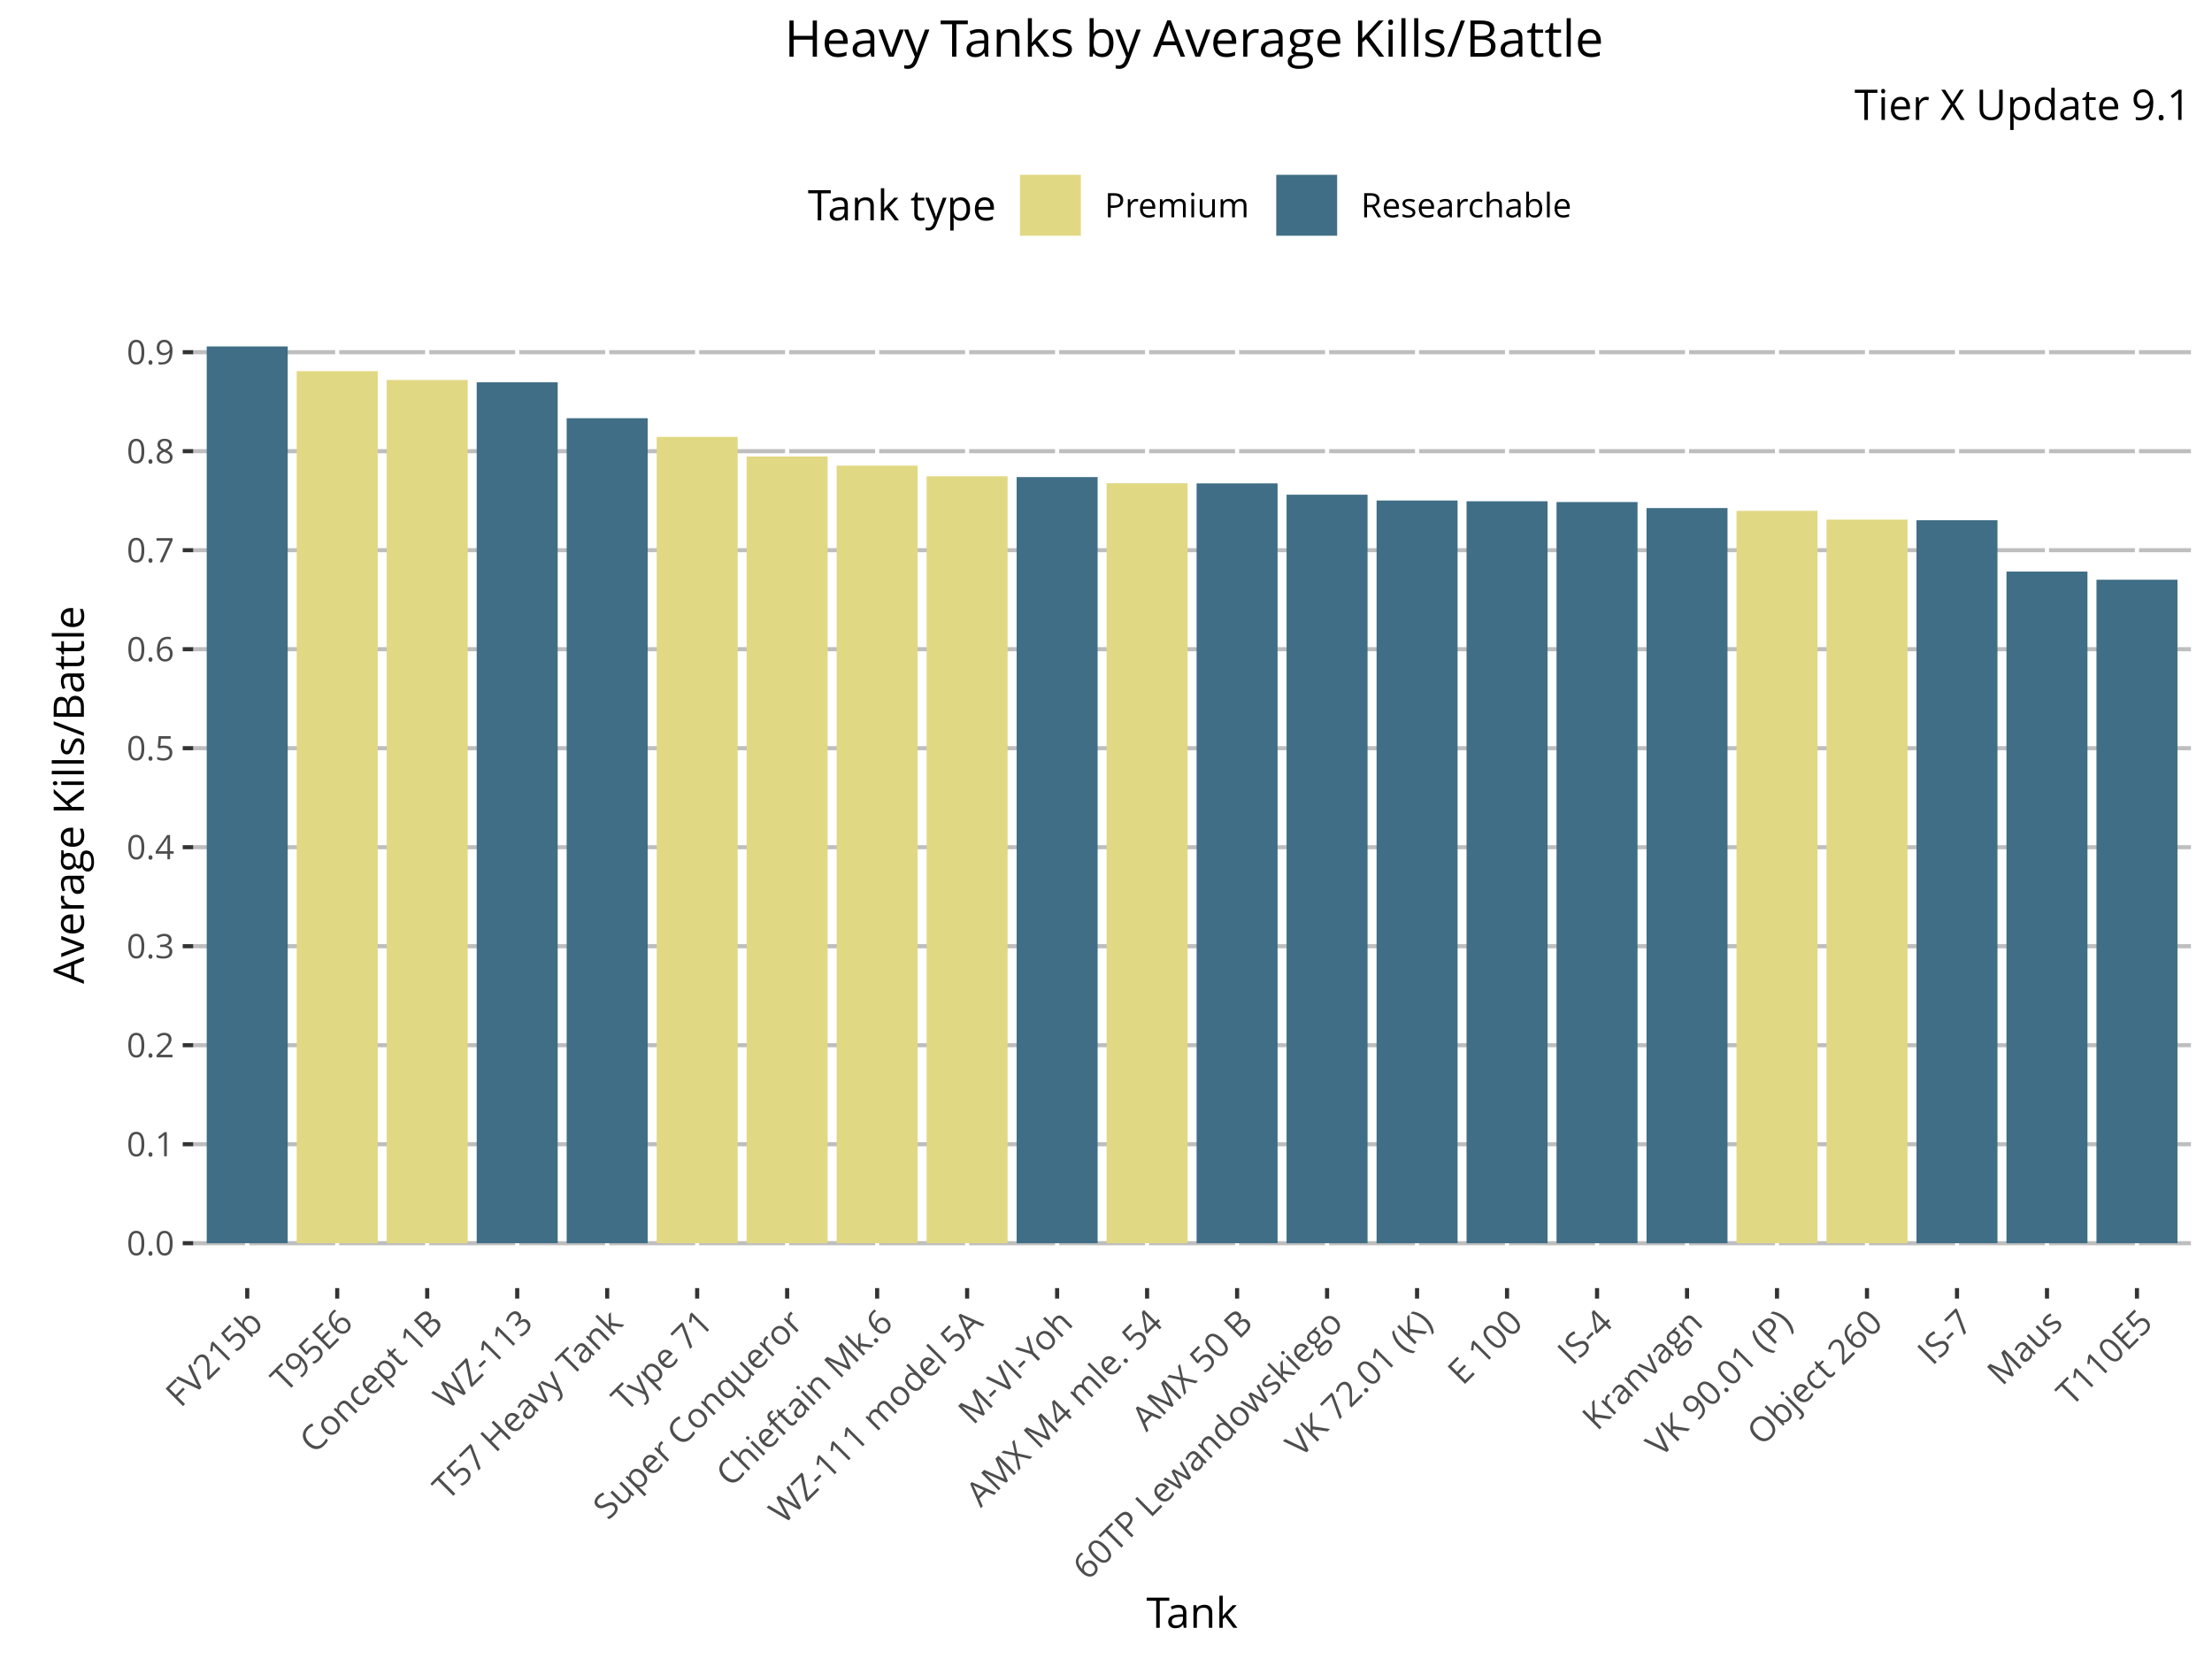
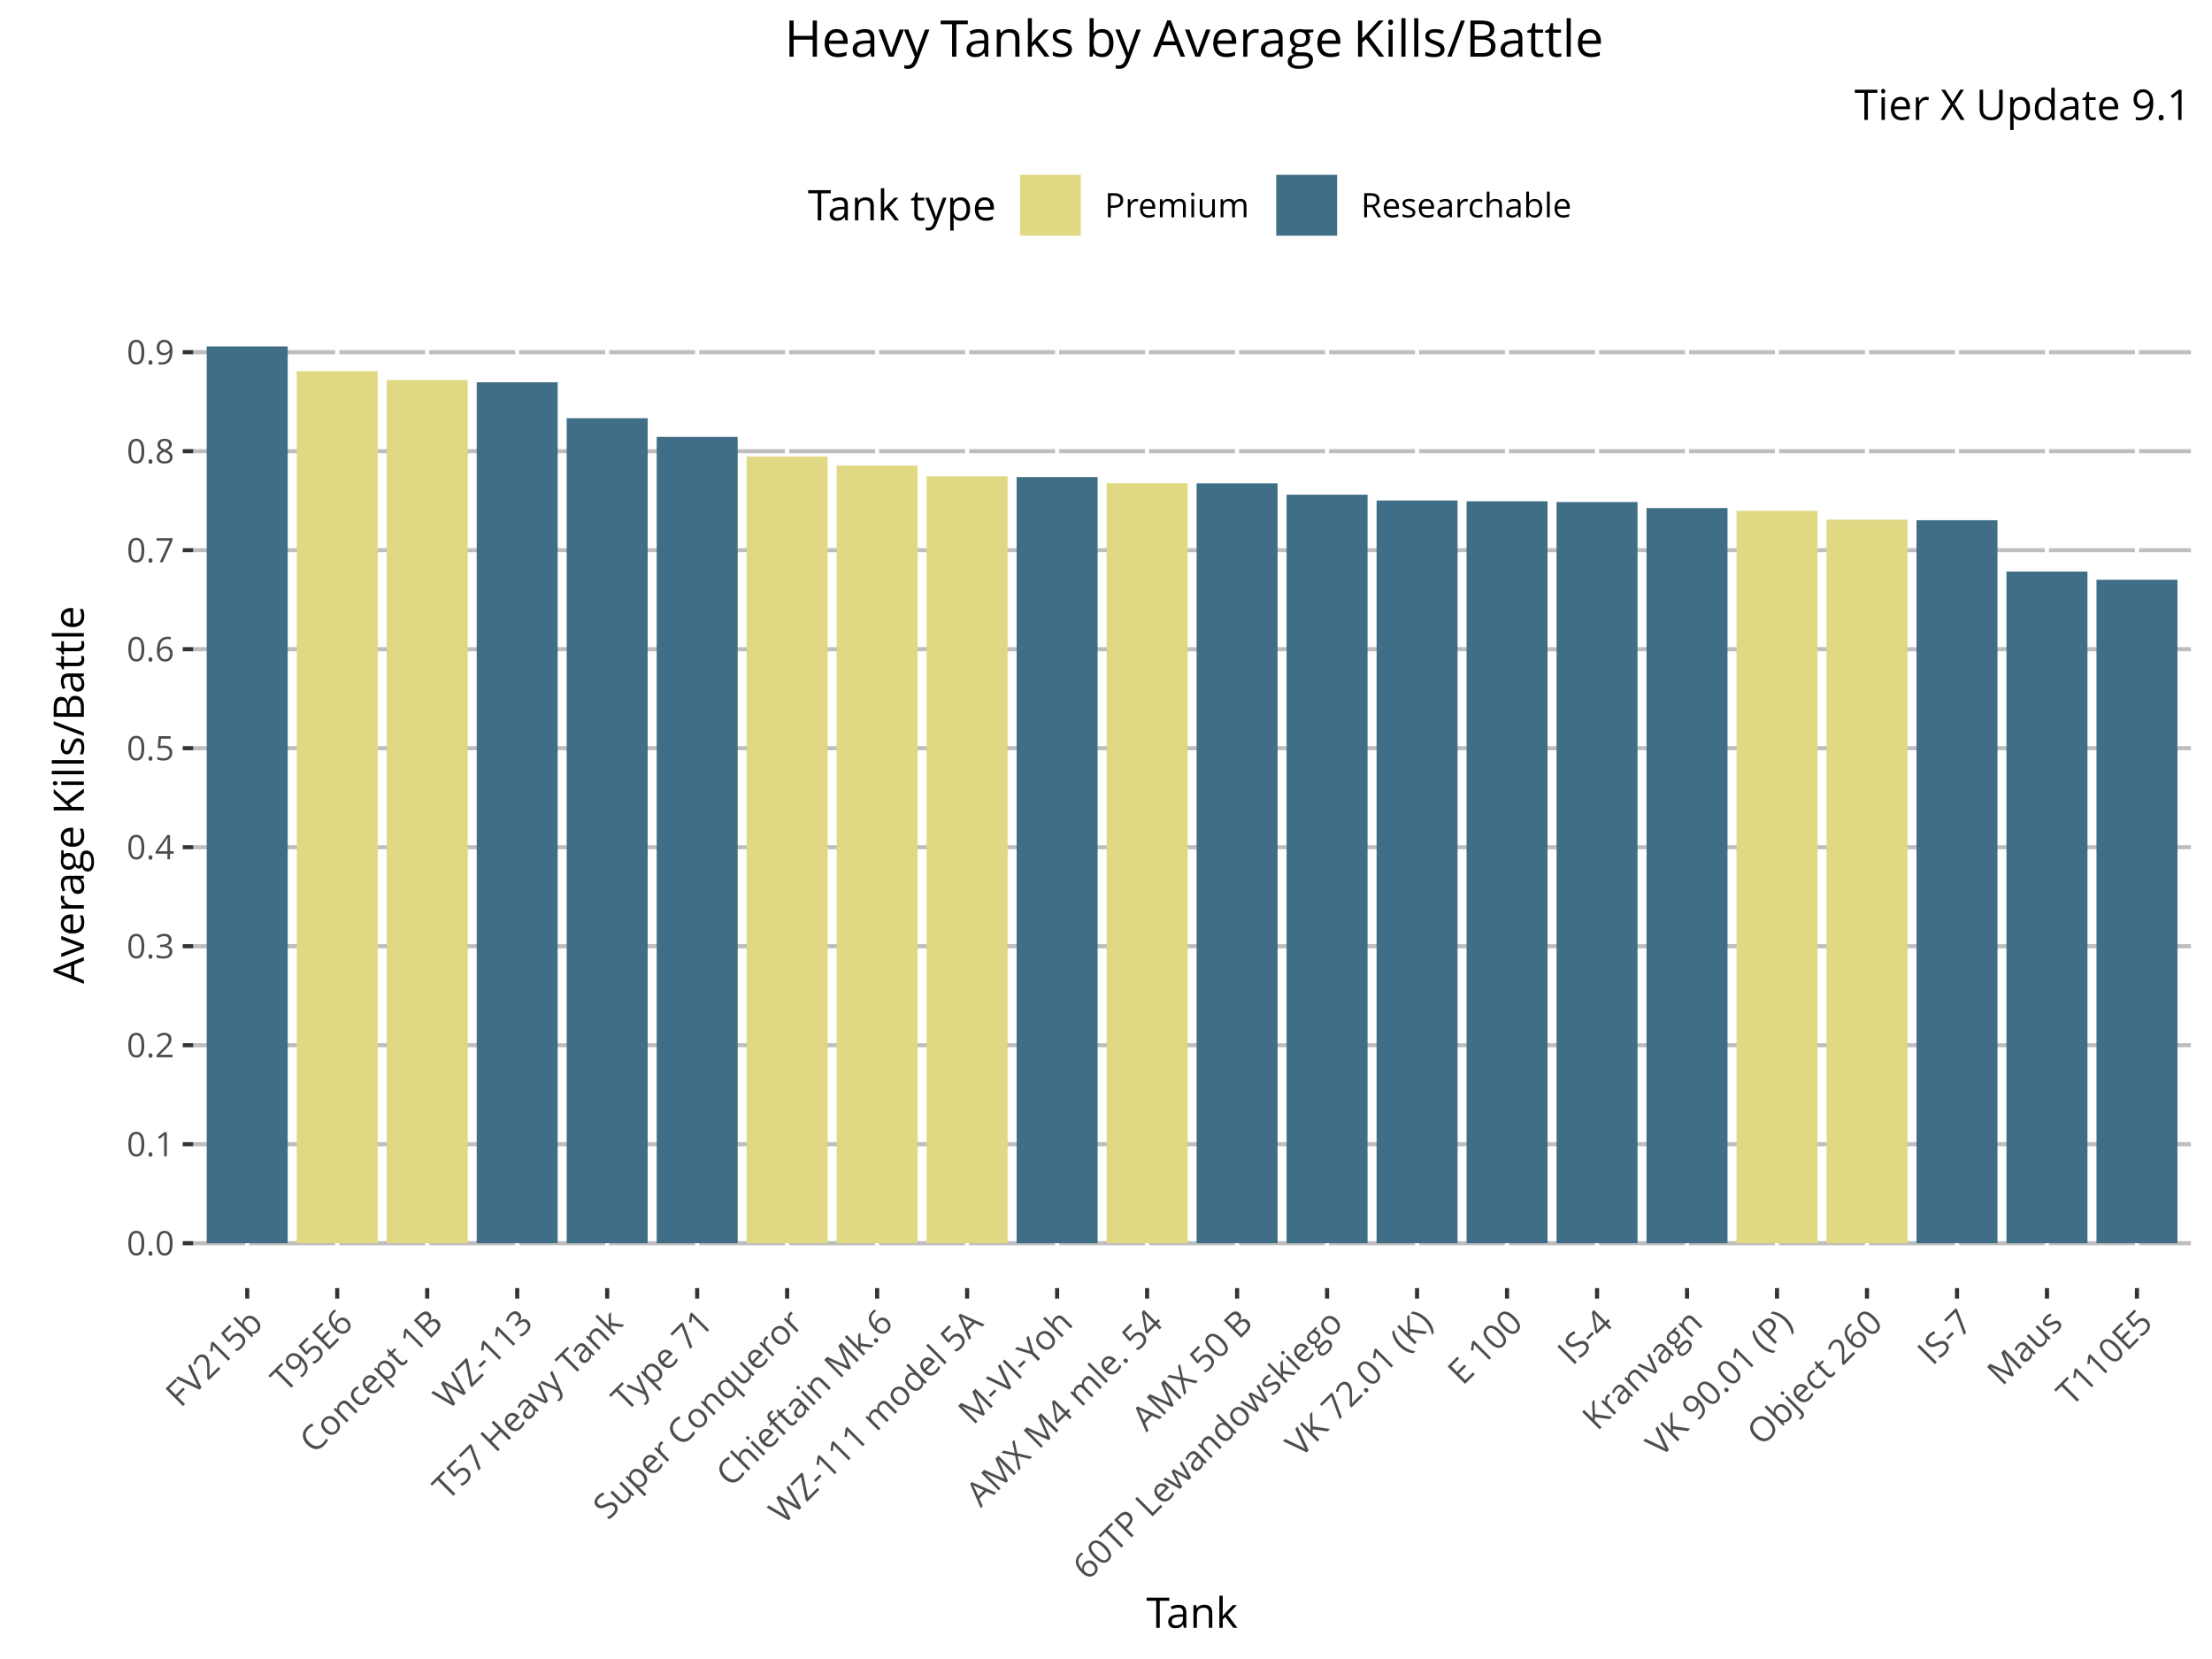
<svg xmlns="http://www.w3.org/2000/svg" class="svglite" width="576.00pt" height="432.00pt" viewBox="0 0 576.00 432.00">
  <defs>
    <style type="text/css">
    .svglite line, .svglite polyline, .svglite polygon, .svglite path, .svglite rect, .svglite circle {
      fill: none;
      stroke: #000000;
      stroke-linecap: round;
      stroke-linejoin: round;
      stroke-miterlimit: 10.00;
    }
    .svglite text {
      white-space: pre;
    }
  </style>
  </defs>
  <rect width="100%" height="100%" style="stroke: none; fill: #FFFFFF;" />
  <defs>
    <clipPath id="cpMC4wMHw1NzYuMDB8MC4wMHw0MzIuMDA=">
      <rect x="0.00" y="0.00" width="576.00" height="432.00" />
    </clipPath>
  </defs>
  <g clip-path="url(#cpMC4wMHw1NzYuMDB8MC4wMHw0MzIuMDA=)">
    <rect x="0" y="0.00" width="576.00" height="432.00" style="stroke-width: 1.07; stroke: #FFFFFF; fill: #FFFFFF;" />
  </g>
  <defs>
    <clipPath id="cpNTAuMzJ8NTcwLjUyfDc4LjUzfDMzNS40MQ==">
      <rect x="50.32" y="78.53" width="520.20" height="256.87" />
    </clipPath>
  </defs>
  <g clip-path="url(#cpNTAuMzJ8NTcwLjUyfDc4LjUzfDMzNS40MQ==)">
    <rect x="50.32" y="78.53" width="520.20" height="256.87" style="stroke-width: 1.07; stroke: none;" />
    <polyline points="50.32,310.84 570.52,310.84 " style="stroke-width: 0.53; stroke: #FFFFFF; stroke-linecap: butt;" />
    <polyline points="50.32,285.06 570.52,285.06 " style="stroke-width: 0.53; stroke: #FFFFFF; stroke-linecap: butt;" />
    <polyline points="50.32,259.28 570.52,259.28 " style="stroke-width: 0.53; stroke: #FFFFFF; stroke-linecap: butt;" />
    <polyline points="50.32,233.50 570.52,233.50 " style="stroke-width: 0.53; stroke: #FFFFFF; stroke-linecap: butt;" />
    <polyline points="50.32,207.72 570.52,207.72 " style="stroke-width: 0.53; stroke: #FFFFFF; stroke-linecap: butt;" />
    <polyline points="50.32,181.94 570.52,181.94 " style="stroke-width: 0.53; stroke: #FFFFFF; stroke-linecap: butt;" />
    <polyline points="50.32,156.16 570.52,156.16 " style="stroke-width: 0.53; stroke: #FFFFFF; stroke-linecap: butt;" />
    <polyline points="50.32,130.38 570.52,130.38 " style="stroke-width: 0.53; stroke: #FFFFFF; stroke-linecap: butt;" />
    <polyline points="50.32,104.60 570.52,104.60 " style="stroke-width: 0.53; stroke: #FFFFFF; stroke-linecap: butt;" />
    <polyline points="50.32,78.82 570.52,78.82 " style="stroke-width: 0.53; stroke: #FFFFFF; stroke-linecap: butt;" />
    <polyline points="50.32,323.73 570.52,323.73 " style="stroke-width: 1.07; stroke: #BEBEBE; stroke-linecap: butt;" />
    <polyline points="50.32,297.95 570.52,297.95 " style="stroke-width: 1.07; stroke: #BEBEBE; stroke-linecap: butt;" />
    <polyline points="50.32,272.17 570.52,272.17 " style="stroke-width: 1.07; stroke: #BEBEBE; stroke-linecap: butt;" />
    <polyline points="50.32,246.39 570.52,246.39 " style="stroke-width: 1.07; stroke: #BEBEBE; stroke-linecap: butt;" />
    <polyline points="50.32,220.61 570.52,220.61 " style="stroke-width: 1.07; stroke: #BEBEBE; stroke-linecap: butt;" />
    <polyline points="50.32,194.83 570.52,194.83 " style="stroke-width: 1.07; stroke: #BEBEBE; stroke-linecap: butt;" />
    <polyline points="50.32,169.05 570.52,169.05 " style="stroke-width: 1.07; stroke: #BEBEBE; stroke-linecap: butt;" />
    <polyline points="50.32,143.27 570.52,143.27 " style="stroke-width: 1.07; stroke: #BEBEBE; stroke-linecap: butt;" />
    <polyline points="50.32,117.49 570.52,117.49 " style="stroke-width: 1.07; stroke: #BEBEBE; stroke-linecap: butt;" />
    <polyline points="50.32,91.71 570.52,91.71 " style="stroke-width: 1.07; stroke: #BEBEBE; stroke-linecap: butt;" />
    <polyline points="64.38,335.41 64.38,78.53 " style="stroke-width: 1.07; stroke: #FFFFFF; stroke-linecap: butt;" />
    <polyline points="87.81,335.41 87.81,78.53 " style="stroke-width: 1.07; stroke: #FFFFFF; stroke-linecap: butt;" />
    <polyline points="111.24,335.41 111.24,78.53 " style="stroke-width: 1.07; stroke: #FFFFFF; stroke-linecap: butt;" />
    <polyline points="134.68,335.41 134.68,78.53 " style="stroke-width: 1.07; stroke: #FFFFFF; stroke-linecap: butt;" />
    <polyline points="158.11,335.41 158.11,78.53 " style="stroke-width: 1.07; stroke: #FFFFFF; stroke-linecap: butt;" />
    <polyline points="181.54,335.41 181.54,78.53 " style="stroke-width: 1.07; stroke: #FFFFFF; stroke-linecap: butt;" />
    <polyline points="204.97,335.41 204.97,78.53 " style="stroke-width: 1.07; stroke: #FFFFFF; stroke-linecap: butt;" />
    <polyline points="228.41,335.41 228.41,78.53 " style="stroke-width: 1.07; stroke: #FFFFFF; stroke-linecap: butt;" />
    <polyline points="251.84,335.41 251.84,78.53 " style="stroke-width: 1.07; stroke: #FFFFFF; stroke-linecap: butt;" />
    <polyline points="275.27,335.41 275.27,78.53 " style="stroke-width: 1.07; stroke: #FFFFFF; stroke-linecap: butt;" />
    <polyline points="298.70,335.41 298.70,78.53 " style="stroke-width: 1.07; stroke: #FFFFFF; stroke-linecap: butt;" />
    <polyline points="322.14,335.41 322.14,78.53 " style="stroke-width: 1.07; stroke: #FFFFFF; stroke-linecap: butt;" />
    <polyline points="345.57,335.41 345.57,78.53 " style="stroke-width: 1.07; stroke: #FFFFFF; stroke-linecap: butt;" />
    <polyline points="369.00,335.41 369.00,78.53 " style="stroke-width: 1.07; stroke: #FFFFFF; stroke-linecap: butt;" />
    <polyline points="392.43,335.41 392.43,78.53 " style="stroke-width: 1.07; stroke: #FFFFFF; stroke-linecap: butt;" />
    <polyline points="415.87,335.41 415.87,78.53 " style="stroke-width: 1.07; stroke: #FFFFFF; stroke-linecap: butt;" />
    <polyline points="439.30,335.41 439.30,78.53 " style="stroke-width: 1.07; stroke: #FFFFFF; stroke-linecap: butt;" />
    <polyline points="462.73,335.41 462.73,78.53 " style="stroke-width: 1.07; stroke: #FFFFFF; stroke-linecap: butt;" />
    <polyline points="486.16,335.41 486.16,78.53 " style="stroke-width: 1.07; stroke: #FFFFFF; stroke-linecap: butt;" />
    <polyline points="509.60,335.41 509.60,78.53 " style="stroke-width: 1.07; stroke: #FFFFFF; stroke-linecap: butt;" />
    <polyline points="533.03,335.41 533.03,78.53 " style="stroke-width: 1.07; stroke: #FFFFFF; stroke-linecap: butt;" />
    <polyline points="556.46,335.41 556.46,78.53 " style="stroke-width: 1.07; stroke: #FFFFFF; stroke-linecap: butt;" />
    <rect x="53.83" y="90.21" width="21.09" height="233.52" style="stroke-width: 1.07; stroke: none; stroke-linecap: square; stroke-linejoin: miter; fill: #406E86;" />
    <rect x="77.27" y="96.65" width="21.09" height="227.08" style="stroke-width: 1.07; stroke: none; stroke-linecap: square; stroke-linejoin: miter; fill: #E1D883;" />
    <rect x="100.70" y="98.95" width="21.09" height="224.78" style="stroke-width: 1.07; stroke: none; stroke-linecap: square; stroke-linejoin: miter; fill: #E1D883;" />
    <rect x="124.13" y="99.55" width="21.09" height="224.18" style="stroke-width: 1.07; stroke: none; stroke-linecap: square; stroke-linejoin: miter; fill: #406E86;" />
    <rect x="147.56" y="108.90" width="21.09" height="214.83" style="stroke-width: 1.07; stroke: none; stroke-linecap: square; stroke-linejoin: miter; fill: #406E86;" />
-     <rect x="171.00" y="113.76" width="21.09" height="209.97" style="stroke-width: 1.07; stroke: none; stroke-linecap: square; stroke-linejoin: miter; fill: #E1D883;" />
+     <rect x="171.00" y="113.76" width="21.09" height="209.97" style="stroke-width: 1.07; stroke: none; stroke-linecap: square; stroke-linejoin: miter; fill: #406E86;" />
    <rect x="194.43" y="118.87" width="21.09" height="204.86" style="stroke-width: 1.07; stroke: none; stroke-linecap: square; stroke-linejoin: miter; fill: #E1D883;" />
    <rect x="217.86" y="121.25" width="21.09" height="202.49" style="stroke-width: 1.07; stroke: none; stroke-linecap: square; stroke-linejoin: miter; fill: #E1D883;" />
    <rect x="241.29" y="124.03" width="21.09" height="199.70" style="stroke-width: 1.07; stroke: none; stroke-linecap: square; stroke-linejoin: miter; fill: #E1D883;" />
    <rect x="264.73" y="124.23" width="21.09" height="199.50" style="stroke-width: 1.07; stroke: none; stroke-linecap: square; stroke-linejoin: miter; fill: #406E86;" />
    <rect x="288.16" y="125.83" width="21.09" height="197.90" style="stroke-width: 1.07; stroke: none; stroke-linecap: square; stroke-linejoin: miter; fill: #E1D883;" />
    <rect x="311.59" y="125.87" width="21.09" height="197.86" style="stroke-width: 1.07; stroke: none; stroke-linecap: square; stroke-linejoin: miter; fill: #406E86;" />
    <rect x="335.02" y="128.82" width="21.09" height="194.91" style="stroke-width: 1.07; stroke: none; stroke-linecap: square; stroke-linejoin: miter; fill: #406E86;" />
    <rect x="358.46" y="130.33" width="21.09" height="193.40" style="stroke-width: 1.07; stroke: none; stroke-linecap: square; stroke-linejoin: miter; fill: #406E86;" />
    <rect x="381.89" y="130.53" width="21.09" height="193.20" style="stroke-width: 1.07; stroke: none; stroke-linecap: square; stroke-linejoin: miter; fill: #406E86;" />
    <rect x="405.32" y="130.73" width="21.09" height="193.00" style="stroke-width: 1.07; stroke: none; stroke-linecap: square; stroke-linejoin: miter; fill: #406E86;" />
    <rect x="428.75" y="132.30" width="21.09" height="191.44" style="stroke-width: 1.07; stroke: none; stroke-linecap: square; stroke-linejoin: miter; fill: #406E86;" />
    <rect x="452.19" y="133.02" width="21.09" height="190.71" style="stroke-width: 1.07; stroke: none; stroke-linecap: square; stroke-linejoin: miter; fill: #E1D883;" />
    <rect x="475.62" y="135.31" width="21.09" height="188.43" style="stroke-width: 1.07; stroke: none; stroke-linecap: square; stroke-linejoin: miter; fill: #E1D883;" />
    <rect x="499.05" y="135.46" width="21.09" height="188.27" style="stroke-width: 1.07; stroke: none; stroke-linecap: square; stroke-linejoin: miter; fill: #406E86;" />
    <rect x="522.48" y="148.83" width="21.09" height="174.90" style="stroke-width: 1.07; stroke: none; stroke-linecap: square; stroke-linejoin: miter; fill: #406E86;" />
    <rect x="545.92" y="150.96" width="21.09" height="172.77" style="stroke-width: 1.07; stroke: none; stroke-linecap: square; stroke-linejoin: miter; fill: #406E86;" />
  </g>
  <g clip-path="url(#cpMC4wMHw1NzYuMDB8MC4wMHw0MzIuMDA=)">
    <text x="45.39" y="326.87" text-anchor="end" style="font-size: 8.80px;fill: #4D4D4D; font-family: &quot;Open Sans&quot;;" textLength="12.41px" lengthAdjust="spacingAndGlyphs">0.0</text>
    <text x="45.39" y="301.09" text-anchor="end" style="font-size: 8.80px;fill: #4D4D4D; font-family: &quot;Open Sans&quot;;" textLength="12.41px" lengthAdjust="spacingAndGlyphs">0.1</text>
    <text x="45.39" y="275.31" text-anchor="end" style="font-size: 8.80px;fill: #4D4D4D; font-family: &quot;Open Sans&quot;;" textLength="12.41px" lengthAdjust="spacingAndGlyphs">0.2</text>
    <text x="45.39" y="249.53" text-anchor="end" style="font-size: 8.80px;fill: #4D4D4D; font-family: &quot;Open Sans&quot;;" textLength="12.41px" lengthAdjust="spacingAndGlyphs">0.3</text>
    <text x="45.39" y="223.75" text-anchor="end" style="font-size: 8.80px;fill: #4D4D4D; font-family: &quot;Open Sans&quot;;" textLength="12.41px" lengthAdjust="spacingAndGlyphs">0.4</text>
    <text x="45.39" y="197.97" text-anchor="end" style="font-size: 8.80px;fill: #4D4D4D; font-family: &quot;Open Sans&quot;;" textLength="12.41px" lengthAdjust="spacingAndGlyphs">0.5</text>
    <text x="45.39" y="172.19" text-anchor="end" style="font-size: 8.80px;fill: #4D4D4D; font-family: &quot;Open Sans&quot;;" textLength="12.41px" lengthAdjust="spacingAndGlyphs">0.6</text>
    <text x="45.39" y="146.41" text-anchor="end" style="font-size: 8.80px;fill: #4D4D4D; font-family: &quot;Open Sans&quot;;" textLength="12.41px" lengthAdjust="spacingAndGlyphs">0.7</text>
    <text x="45.39" y="120.63" text-anchor="end" style="font-size: 8.80px;fill: #4D4D4D; font-family: &quot;Open Sans&quot;;" textLength="12.41px" lengthAdjust="spacingAndGlyphs">0.8</text>
    <text x="45.39" y="94.85" text-anchor="end" style="font-size: 8.80px;fill: #4D4D4D; font-family: &quot;Open Sans&quot;;" textLength="12.41px" lengthAdjust="spacingAndGlyphs">0.9</text>
    <polyline points="47.58,323.73 50.32,323.73 " style="stroke-width: 1.07; stroke: #333333; stroke-linecap: butt;" />
    <polyline points="47.58,297.95 50.32,297.95 " style="stroke-width: 1.07; stroke: #333333; stroke-linecap: butt;" />
    <polyline points="47.58,272.17 50.32,272.17 " style="stroke-width: 1.07; stroke: #333333; stroke-linecap: butt;" />
    <polyline points="47.58,246.39 50.32,246.39 " style="stroke-width: 1.07; stroke: #333333; stroke-linecap: butt;" />
    <polyline points="47.58,220.61 50.32,220.61 " style="stroke-width: 1.07; stroke: #333333; stroke-linecap: butt;" />
    <polyline points="47.58,194.83 50.32,194.83 " style="stroke-width: 1.07; stroke: #333333; stroke-linecap: butt;" />
    <polyline points="47.58,169.05 50.32,169.05 " style="stroke-width: 1.07; stroke: #333333; stroke-linecap: butt;" />
    <polyline points="47.58,143.27 50.32,143.27 " style="stroke-width: 1.07; stroke: #333333; stroke-linecap: butt;" />
    <polyline points="47.58,117.49 50.32,117.49 " style="stroke-width: 1.07; stroke: #333333; stroke-linecap: butt;" />
    <polyline points="47.58,91.71 50.32,91.71 " style="stroke-width: 1.07; stroke: #333333; stroke-linecap: butt;" />
    <polyline points="64.38,338.15 64.38,335.41 " style="stroke-width: 1.07; stroke: #333333; stroke-linecap: butt;" />
    <polyline points="87.81,338.15 87.81,335.41 " style="stroke-width: 1.07; stroke: #333333; stroke-linecap: butt;" />
    <polyline points="111.24,338.15 111.24,335.41 " style="stroke-width: 1.07; stroke: #333333; stroke-linecap: butt;" />
    <polyline points="134.68,338.15 134.68,335.41 " style="stroke-width: 1.07; stroke: #333333; stroke-linecap: butt;" />
    <polyline points="158.11,338.15 158.11,335.41 " style="stroke-width: 1.07; stroke: #333333; stroke-linecap: butt;" />
    <polyline points="181.54,338.15 181.54,335.41 " style="stroke-width: 1.07; stroke: #333333; stroke-linecap: butt;" />
    <polyline points="204.97,338.15 204.97,335.41 " style="stroke-width: 1.07; stroke: #333333; stroke-linecap: butt;" />
    <polyline points="228.41,338.15 228.41,335.41 " style="stroke-width: 1.07; stroke: #333333; stroke-linecap: butt;" />
    <polyline points="251.84,338.15 251.84,335.41 " style="stroke-width: 1.07; stroke: #333333; stroke-linecap: butt;" />
    <polyline points="275.27,338.15 275.27,335.41 " style="stroke-width: 1.07; stroke: #333333; stroke-linecap: butt;" />
    <polyline points="298.70,338.15 298.70,335.41 " style="stroke-width: 1.07; stroke: #333333; stroke-linecap: butt;" />
    <polyline points="322.14,338.15 322.14,335.41 " style="stroke-width: 1.07; stroke: #333333; stroke-linecap: butt;" />
    <polyline points="345.57,338.15 345.57,335.41 " style="stroke-width: 1.07; stroke: #333333; stroke-linecap: butt;" />
    <polyline points="369.00,338.15 369.00,335.41 " style="stroke-width: 1.07; stroke: #333333; stroke-linecap: butt;" />
    <polyline points="392.43,338.15 392.43,335.41 " style="stroke-width: 1.07; stroke: #333333; stroke-linecap: butt;" />
    <polyline points="415.87,338.15 415.87,335.41 " style="stroke-width: 1.07; stroke: #333333; stroke-linecap: butt;" />
    <polyline points="439.30,338.15 439.30,335.41 " style="stroke-width: 1.07; stroke: #333333; stroke-linecap: butt;" />
    <polyline points="462.73,338.15 462.73,335.41 " style="stroke-width: 1.07; stroke: #333333; stroke-linecap: butt;" />
    <polyline points="486.16,338.15 486.16,335.41 " style="stroke-width: 1.07; stroke: #333333; stroke-linecap: butt;" />
    <polyline points="509.60,338.15 509.60,335.41 " style="stroke-width: 1.07; stroke: #333333; stroke-linecap: butt;" />
    <polyline points="533.03,338.15 533.03,335.41 " style="stroke-width: 1.07; stroke: #333333; stroke-linecap: butt;" />
    <polyline points="556.46,338.15 556.46,335.41 " style="stroke-width: 1.07; stroke: #333333; stroke-linecap: butt;" />
    <text transform="translate(68.92,344.88) rotate(-45)" text-anchor="end" style="font-size: 9.00px;fill: #4D4D4D; font-family: &quot;Open Sans&quot;;" textLength="30.96px" lengthAdjust="spacingAndGlyphs">FV215b</text>
    <text transform="translate(92.35,344.88) rotate(-45)" text-anchor="end" style="font-size: 9.00px;fill: #4D4D4D; font-family: &quot;Open Sans&quot;;" textLength="25.43px" lengthAdjust="spacingAndGlyphs">T95E6</text>
    <text transform="translate(115.79,344.88) rotate(-45)" text-anchor="end" style="font-size: 9.00px;fill: #4D4D4D; font-family: &quot;Open Sans&quot;;" textLength="47.98px" lengthAdjust="spacingAndGlyphs">Concept 1B</text>
    <text transform="translate(139.22,344.88) rotate(-45)" text-anchor="end" style="font-size: 9.00px;fill: #4D4D4D; font-family: &quot;Open Sans&quot;;" textLength="31.81px" lengthAdjust="spacingAndGlyphs">WZ-113</text>
    <text transform="translate(162.65,344.88) rotate(-45)" text-anchor="end" style="font-size: 9.00px;fill: #4D4D4D; font-family: &quot;Open Sans&quot;;" textLength="65.20px" lengthAdjust="spacingAndGlyphs">T57 Heavy Tank</text>
    <text transform="translate(186.08,344.88) rotate(-45)" text-anchor="end" style="font-size: 9.00px;fill: #4D4D4D; font-family: &quot;Open Sans&quot;;" textLength="32.54px" lengthAdjust="spacingAndGlyphs">Type 71</text>
    <text transform="translate(209.52,344.88) rotate(-45)" text-anchor="end" style="font-size: 9.00px;fill: #4D4D4D; font-family: &quot;Open Sans&quot;;" textLength="72.36px" lengthAdjust="spacingAndGlyphs">Super Conqueror</text>
    <text transform="translate(232.95,344.88) rotate(-45)" text-anchor="end" style="font-size: 9.00px;fill: #4D4D4D; font-family: &quot;Open Sans&quot;;" textLength="60.29px" lengthAdjust="spacingAndGlyphs">Chieftain Mk.6</text>
    <text transform="translate(256.38,344.88) rotate(-45)" text-anchor="end" style="font-size: 9.00px;fill: #4D4D4D; font-family: &quot;Open Sans&quot;;" textLength="73.98px" lengthAdjust="spacingAndGlyphs">WZ-111 model 5A</text>
    <text transform="translate(279.81,344.88) rotate(-45)" text-anchor="end" style="font-size: 9.00px;fill: #4D4D4D; font-family: &quot;Open Sans&quot;;" textLength="37.34px" lengthAdjust="spacingAndGlyphs">M-VI-Yoh</text>
    <text transform="translate(303.25,344.88) rotate(-45)" text-anchor="end" style="font-size: 9.00px;fill: #4D4D4D; font-family: &quot;Open Sans&quot;;" textLength="67.70px" lengthAdjust="spacingAndGlyphs">AMX M4 mle. 54</text>
    <text transform="translate(326.68,344.88) rotate(-45)" text-anchor="end" style="font-size: 9.00px;fill: #4D4D4D; font-family: &quot;Open Sans&quot;;" textLength="39.82px" lengthAdjust="spacingAndGlyphs">AMX 50 B</text>
    <text transform="translate(350.11,344.88) rotate(-45)" text-anchor="end" style="font-size: 9.00px;fill: #4D4D4D; font-family: &quot;Open Sans&quot;;" textLength="94.58px" lengthAdjust="spacingAndGlyphs">60TP Lewandowskiego</text>
    <text transform="translate(373.54,344.88) rotate(-45)" text-anchor="end" style="font-size: 9.00px;fill: #4D4D4D; font-family: &quot;Open Sans&quot;;" textLength="49.40px" lengthAdjust="spacingAndGlyphs">VK 72.01 (K)</text>
    <text transform="translate(396.98,344.88) rotate(-45)" text-anchor="end" style="font-size: 9.00px;fill: #4D4D4D; font-family: &quot;Open Sans&quot;;" textLength="22.79px" lengthAdjust="spacingAndGlyphs">E 100</text>
    <text transform="translate(420.41,344.88) rotate(-45)" text-anchor="end" style="font-size: 9.00px;fill: #4D4D4D; font-family: &quot;Open Sans&quot;;" textLength="15.49px" lengthAdjust="spacingAndGlyphs">IS-4</text>
    <text transform="translate(443.84,344.88) rotate(-45)" text-anchor="end" style="font-size: 9.00px;fill: #4D4D4D; font-family: &quot;Open Sans&quot;;" textLength="39.51px" lengthAdjust="spacingAndGlyphs">Kranvagn</text>
    <text transform="translate(467.27,344.88) rotate(-45)" text-anchor="end" style="font-size: 9.00px;fill: #4D4D4D; font-family: &quot;Open Sans&quot;;" textLength="49.30px" lengthAdjust="spacingAndGlyphs">VK 90.01 (P)</text>
    <text transform="translate(490.70,344.88) rotate(-45)" text-anchor="end" style="font-size: 9.00px;fill: #4D4D4D; font-family: &quot;Open Sans&quot;;" textLength="45.09px" lengthAdjust="spacingAndGlyphs">Object 260</text>
    <text transform="translate(514.14,344.88) rotate(-45)" text-anchor="end" style="font-size: 9.00px;fill: #4D4D4D; font-family: &quot;Open Sans&quot;;" textLength="15.49px" lengthAdjust="spacingAndGlyphs">IS-7</text>
    <text transform="translate(537.57,344.88) rotate(-45)" text-anchor="end" style="font-size: 9.00px;fill: #4D4D4D; font-family: &quot;Open Sans&quot;;" textLength="22.95px" lengthAdjust="spacingAndGlyphs">Maus</text>
    <text transform="translate(561.00,344.88) rotate(-45)" text-anchor="end" style="font-size: 9.00px;fill: #4D4D4D; font-family: &quot;Open Sans&quot;;" textLength="30.58px" lengthAdjust="spacingAndGlyphs">T110E5</text>
    <text x="310.42" y="423.88" text-anchor="middle" style="font-size: 11.00px; font-family: &quot;Open Sans&quot;;" textLength="23.85px" lengthAdjust="spacingAndGlyphs">Tank</text>
    <text transform="translate(21.84,206.97) rotate(-90)" text-anchor="middle" style="font-size: 11.00px; font-family: &quot;Open Sans&quot;;" textLength="98.43px" lengthAdjust="spacingAndGlyphs">Average Kills/Battle</text>
    <rect x="204.87" y="39.34" width="211.09" height="28.24" style="stroke-width: 1.07; stroke: none; fill: #FFFFFF;" />
    <text x="210.35" y="57.38" style="font-size: 11.00px; font-family: &quot;Open Sans&quot;;" textLength="49.05px" lengthAdjust="spacingAndGlyphs">Tank type</text>
    <rect x="264.88" y="44.82" width="17.28" height="17.28" style="stroke-width: 1.07; stroke: none;" />
    <rect x="265.59" y="45.52" width="15.86" height="15.86" style="stroke-width: 1.07; stroke: none; stroke-linecap: square; stroke-linejoin: miter; fill: #E1D883;" />
    <rect x="331.62" y="44.82" width="17.28" height="17.28" style="stroke-width: 1.07; stroke: none;" />
    <rect x="332.33" y="45.52" width="15.86" height="15.86" style="stroke-width: 1.07; stroke: none; stroke-linecap: square; stroke-linejoin: miter; fill: #406E86;" />
    <text x="287.64" y="56.59" style="font-size: 8.80px; font-family: &quot;Open Sans&quot;;" textLength="37.66px" lengthAdjust="spacingAndGlyphs">Premium</text>
    <text x="354.38" y="56.59" style="font-size: 8.80px; font-family: &quot;Open Sans&quot;;" textLength="54.87px" lengthAdjust="spacingAndGlyphs">Researchable</text>
    <text x="570.52" y="31.22" text-anchor="end" style="font-size: 11.00px; font-family: &quot;Open Sans&quot;;" textLength="87.62px" lengthAdjust="spacingAndGlyphs">Tier X Update 9.1</text>
    <text x="204.27" y="14.76" style="font-size: 13.20px; font-family: &quot;Open Sans&quot;;" textLength="37.73px" lengthAdjust="spacingAndGlyphs">Heavy</text>
    <text x="244.83" y="14.76" style="font-size: 13.20px; font-family: &quot;Open Sans&quot;;" textLength="34.89px" lengthAdjust="spacingAndGlyphs">Tanks</text>
    <text x="282.59" y="14.76" style="font-size: 13.20px; font-family: &quot;Open Sans&quot;;" textLength="14.46px" lengthAdjust="spacingAndGlyphs">by</text>
    <text x="300.23" y="14.76" style="font-size: 13.20px; font-family: &quot;Open Sans&quot;;" textLength="49.44px" lengthAdjust="spacingAndGlyphs">Average</text>
    <text x="352.34" y="14.76" style="font-size: 13.20px; font-family: &quot;Open Sans&quot;;" textLength="65.17px" lengthAdjust="spacingAndGlyphs">Kills/Battle</text>
  </g>
</svg>
